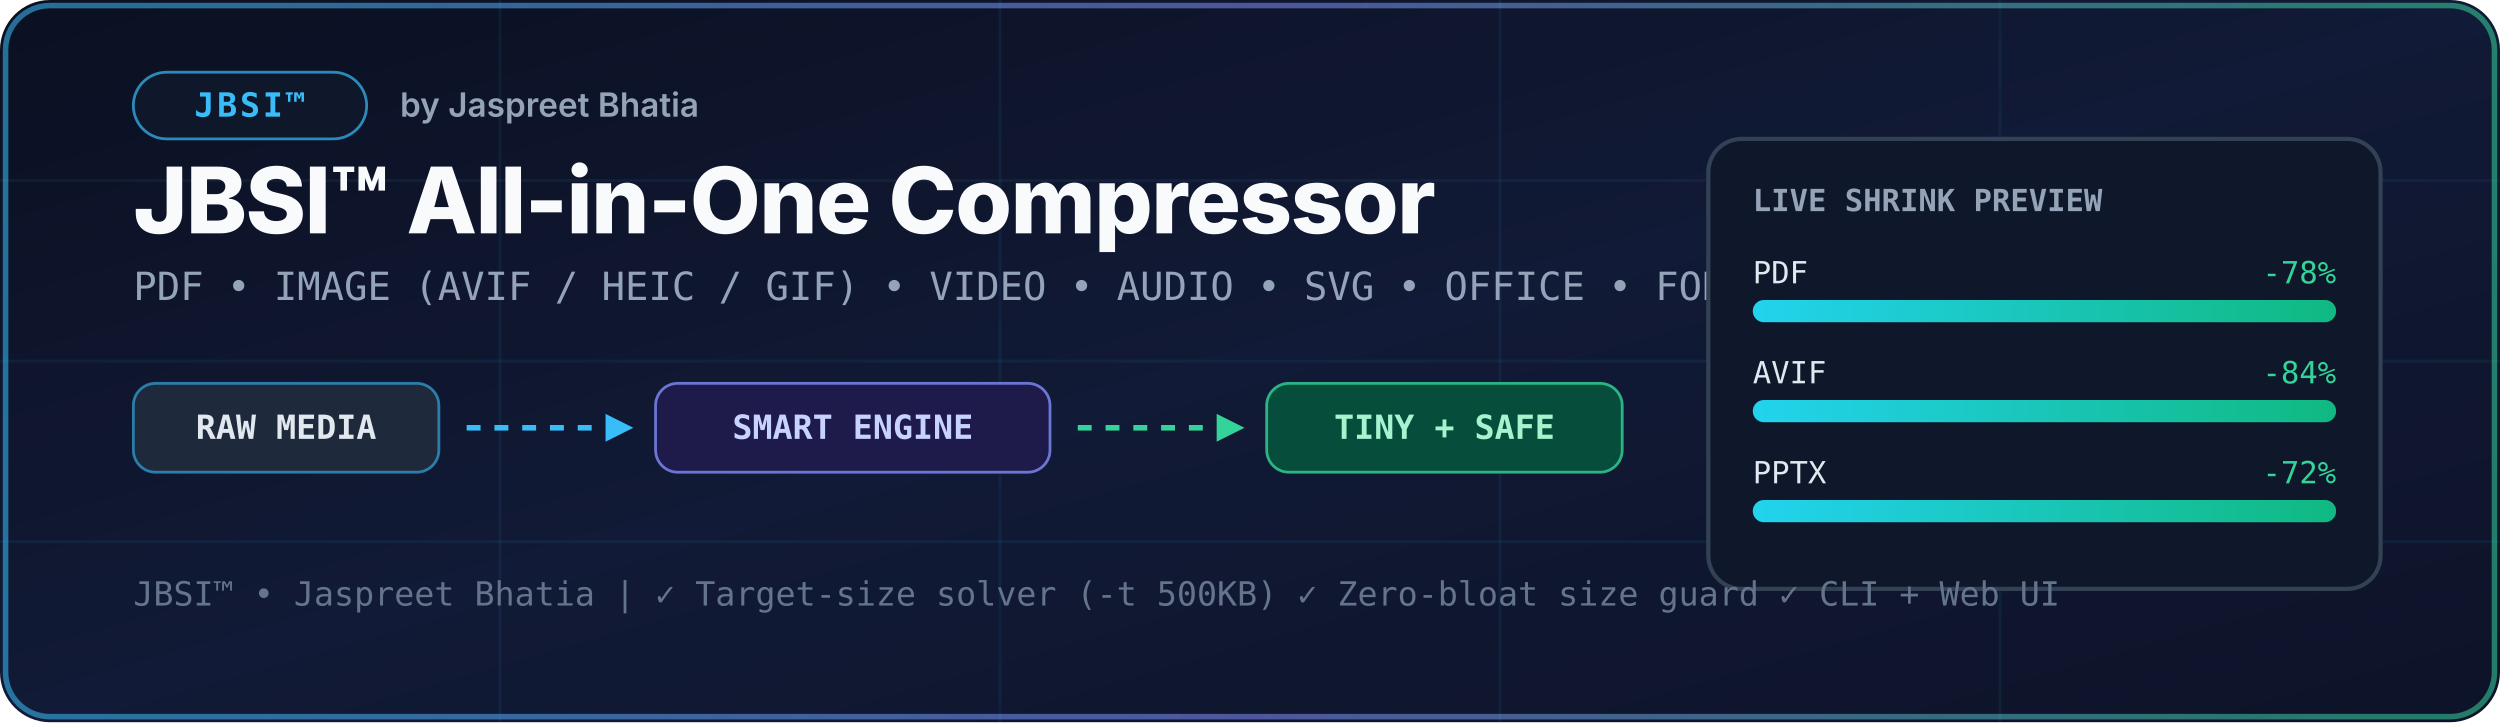
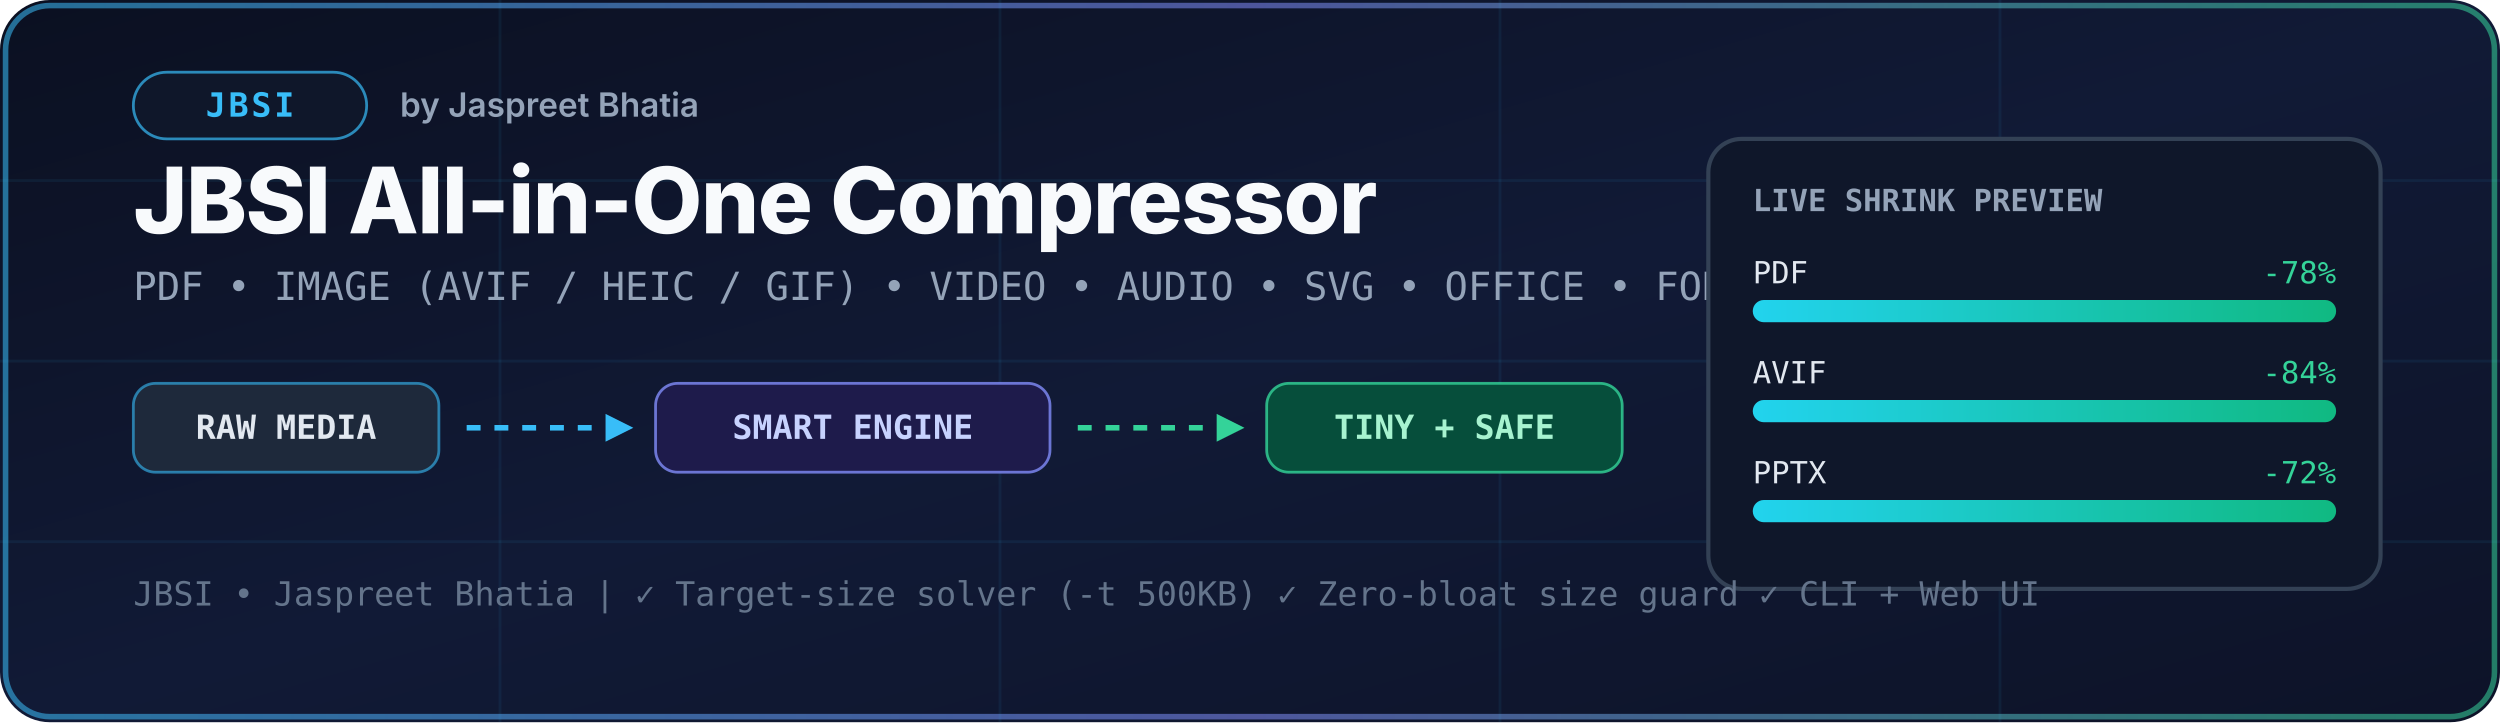
<svg xmlns="http://www.w3.org/2000/svg" viewBox="0 0 900 260" width="900" height="260" role="img" aria-label="Universal CLI Compressor animated banner">
  <defs>
    <linearGradient id="bg" x1="0%" y1="0%" x2="100%" y2="100%">
      <stop offset="0%" stop-color="#0b1021" />
      <stop offset="50%" stop-color="#111a36" />
      <stop offset="100%" stop-color="#0d1328" />
    </linearGradient>
    <linearGradient id="accent" x1="0%" y1="0%" x2="100%" y2="0%">
      <stop offset="0%" stop-color="#38bdf8" />
      <stop offset="50%" stop-color="#818cf8" />
      <stop offset="100%" stop-color="#34d399" />
    </linearGradient>
    <linearGradient id="barGrad" x1="0%" y1="0%" x2="100%" y2="0%">
      <stop offset="0%" stop-color="#22d3ee" />
      <stop offset="100%" stop-color="#10b981" />
    </linearGradient>
  </defs>
  <rect width="900" height="260" rx="18" fill="url(#bg)" />
  <rect x="2" y="2" width="896" height="256" rx="16" fill="none" stroke="url(#accent)" stroke-width="2" stroke-opacity="0.55" />
  <g stroke="#38bdf8" stroke-opacity="0.07" stroke-width="1">
    <line x1="0" y1="65" x2="900" y2="65" />
    <line x1="0" y1="130" x2="900" y2="130" />
    <line x1="0" y1="195" x2="900" y2="195" />
    <line x1="180" y1="0" x2="180" y2="260" />
    <line x1="360" y1="0" x2="360" y2="260" />
    <line x1="540" y1="0" x2="540" y2="260" />
    <line x1="720" y1="0" x2="720" y2="260" />
  </g>
  <rect x="48" y="26" width="84" height="24" rx="12" fill="#0f172a" stroke="#38bdf8" stroke-opacity="0.7" />
-   <text x="90" y="42" text-anchor="middle" fill="#38bdf8" font-family="ui-monospace, SFMono-Regular, Menlo, monospace" font-size="12" font-weight="800" letter-spacing="1">JBSI™</text>
+   <text x="90" y="42" text-anchor="middle" fill="#38bdf8" font-family="ui-monospace, SFMono-Regular, Menlo, monospace" font-size="12" font-weight="800" letter-spacing="1">JBSI</text>
  <text x="144" y="42" fill="#94a3b8" font-family="ui-sans-serif, system-ui, -apple-system, Segoe UI, sans-serif" font-size="12" font-weight="600">by Jaspreet Bhatia</text>
  <text x="48" y="84" fill="#f8fafc" font-family="ui-sans-serif, system-ui, -apple-system, Segoe UI, sans-serif" font-size="33" font-weight="800" letter-spacing="-0.5">
-     JBSI™ All-in-One Compressor
+     JBSI All-in-One Compressor
  </text>
  <text x="48" y="108" fill="#94a3b8" font-family="ui-monospace, SFMono-Regular, Menlo, monospace" font-size="14">
    PDF  •  IMAGE (AVIF / HEIC / GIF)  •  VIDEO  •  AUDIO  •  SVG  •  OFFICE  •  FONTS  •  ARCHIVES
  </text>
  <g font-family="ui-monospace, SFMono-Regular, Menlo, monospace" font-size="12" font-weight="600">
    <rect x="48" y="138" width="110" height="32" rx="8" fill="#1e293b" stroke="#38bdf8" stroke-opacity="0.6" />
    <text x="103" y="158" text-anchor="middle" fill="#e2e8f0">RAW MEDIA</text>
    <line x1="168" y1="154" x2="218" y2="154" stroke="#38bdf8" stroke-width="2" stroke-dasharray="5 5">
      <animate attributeName="stroke-dashoffset" from="20" to="0" dur="1.1s" repeatCount="indefinite" />
    </line>
    <polygon points="218,149 228,154 218,159" fill="#38bdf8" />
    <rect x="236" y="138" width="142" height="32" rx="8" fill="#1e1b4b" stroke="#818cf8" stroke-opacity="0.8" />
    <text x="307" y="158" text-anchor="middle" fill="#c7d2fe">SMART ENGINE</text>
    <line x1="388" y1="154" x2="438" y2="154" stroke="#34d399" stroke-width="2" stroke-dasharray="5 5">
      <animate attributeName="stroke-dashoffset" from="20" to="0" dur="1.1s" repeatCount="indefinite" />
    </line>
    <polygon points="438,149 448,154 438,159" fill="#34d399" />
    <rect x="456" y="138" width="128" height="32" rx="8" fill="#064e3b" stroke="#34d399" stroke-opacity="0.8" />
    <text x="520" y="158" text-anchor="middle" fill="#a7f3d0">TINY + SAFE</text>
  </g>
  <g transform="translate(615, 50)" font-family="ui-monospace, SFMono-Regular, Menlo, monospace">
    <rect width="242" height="162" rx="12" fill="#0f172a" stroke="#334155" stroke-width="1.5" />
    <text x="16" y="26" fill="#94a3b8" font-size="11" font-weight="700">LIVE SHRINK PREVIEW</text>
    <text x="16" y="52" fill="#e2e8f0" font-size="11">PDF</text>
    <text x="226" y="52" text-anchor="end" fill="#34d399" font-size="11">-78%</text>
    <rect x="16" y="58" width="210" height="8" rx="4" fill="#1e293b" />
    <rect x="16" y="58" width="210" height="8" rx="4" fill="url(#barGrad)">
      <animate attributeName="width" values="210;46;46;210" keyTimes="0;0.45;0.85;1" dur="4s" repeatCount="indefinite" />
    </rect>
    <text x="16" y="88" fill="#e2e8f0" font-size="11">AVIF</text>
    <text x="226" y="88" text-anchor="end" fill="#34d399" font-size="11">-84%</text>
    <rect x="16" y="94" width="210" height="8" rx="4" fill="#1e293b" />
    <rect x="16" y="94" width="210" height="8" rx="4" fill="url(#barGrad)">
      <animate attributeName="width" values="210;34;34;210" keyTimes="0;0.45;0.85;1" dur="4s" begin="0.3s" repeatCount="indefinite" />
    </rect>
    <text x="16" y="124" fill="#e2e8f0" font-size="11">PPTX</text>
    <text x="226" y="124" text-anchor="end" fill="#34d399" font-size="11">-72%</text>
    <rect x="16" y="130" width="210" height="8" rx="4" fill="#1e293b" />
    <rect x="16" y="130" width="210" height="8" rx="4" fill="url(#barGrad)">
      <animate attributeName="width" values="210;58;58;210" keyTimes="0;0.45;0.85;1" dur="4s" begin="0.6s" repeatCount="indefinite" />
    </rect>
  </g>
  <text x="48" y="218" fill="#64748b" font-family="ui-monospace, SFMono-Regular, Menlo, monospace" font-size="12">
-     JBSI™  •  Jaspreet Bhatia   |   ✓ Target-size solver (-t 500KB)   ✓ Zero-bloat size guard   ✓ CLI + Web UI
+     JBSI  •  Jaspreet Bhatia   |   ✓ Target-size solver (-t 500KB)   ✓ Zero-bloat size guard   ✓ CLI + Web UI
  </text>
</svg>
